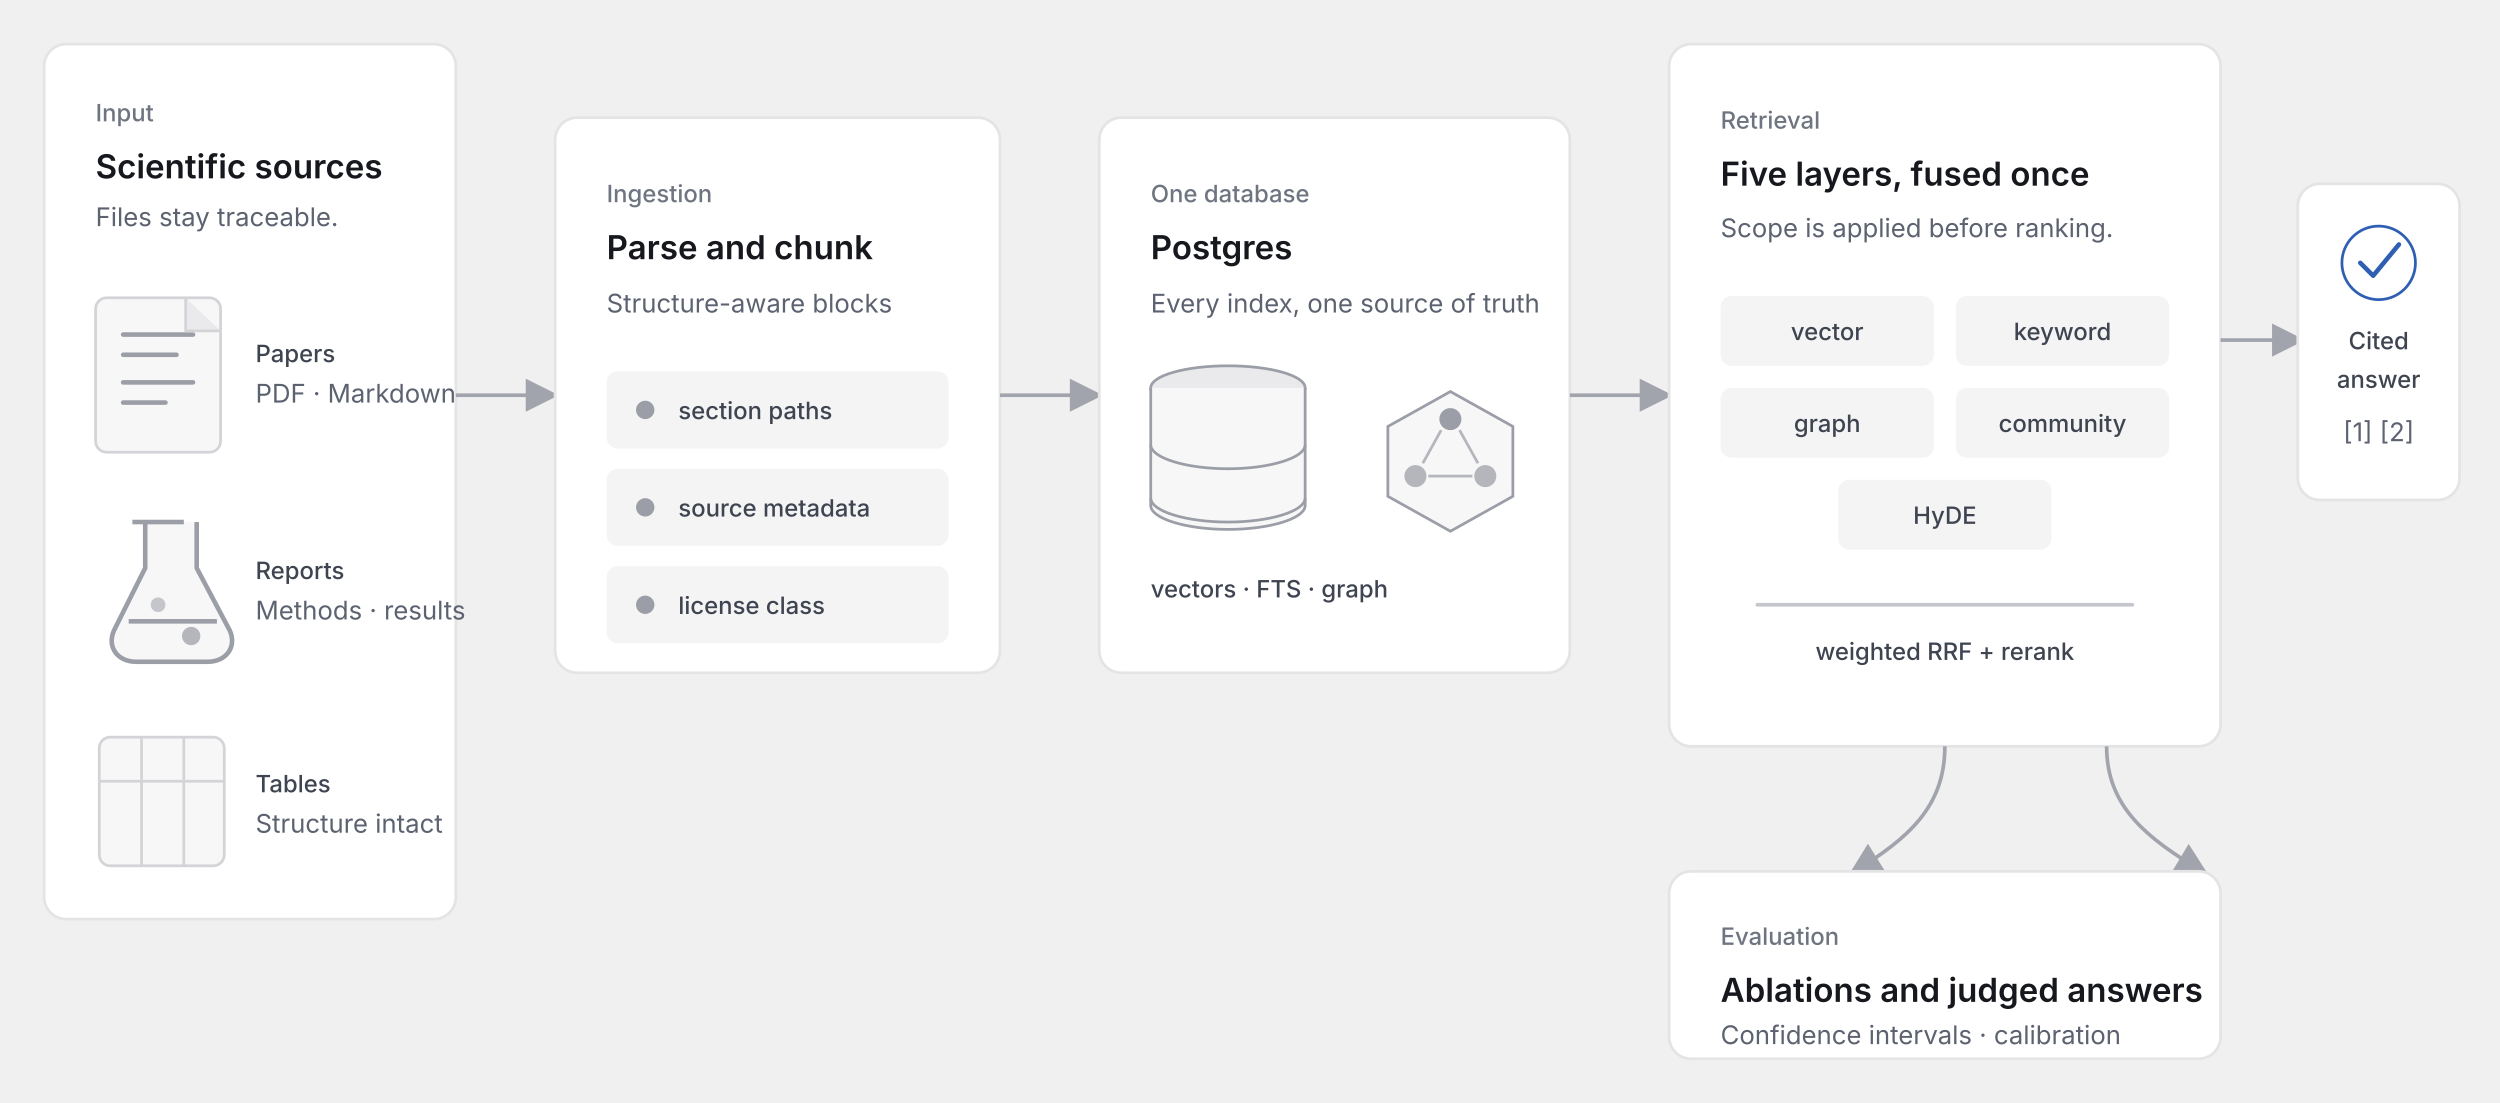
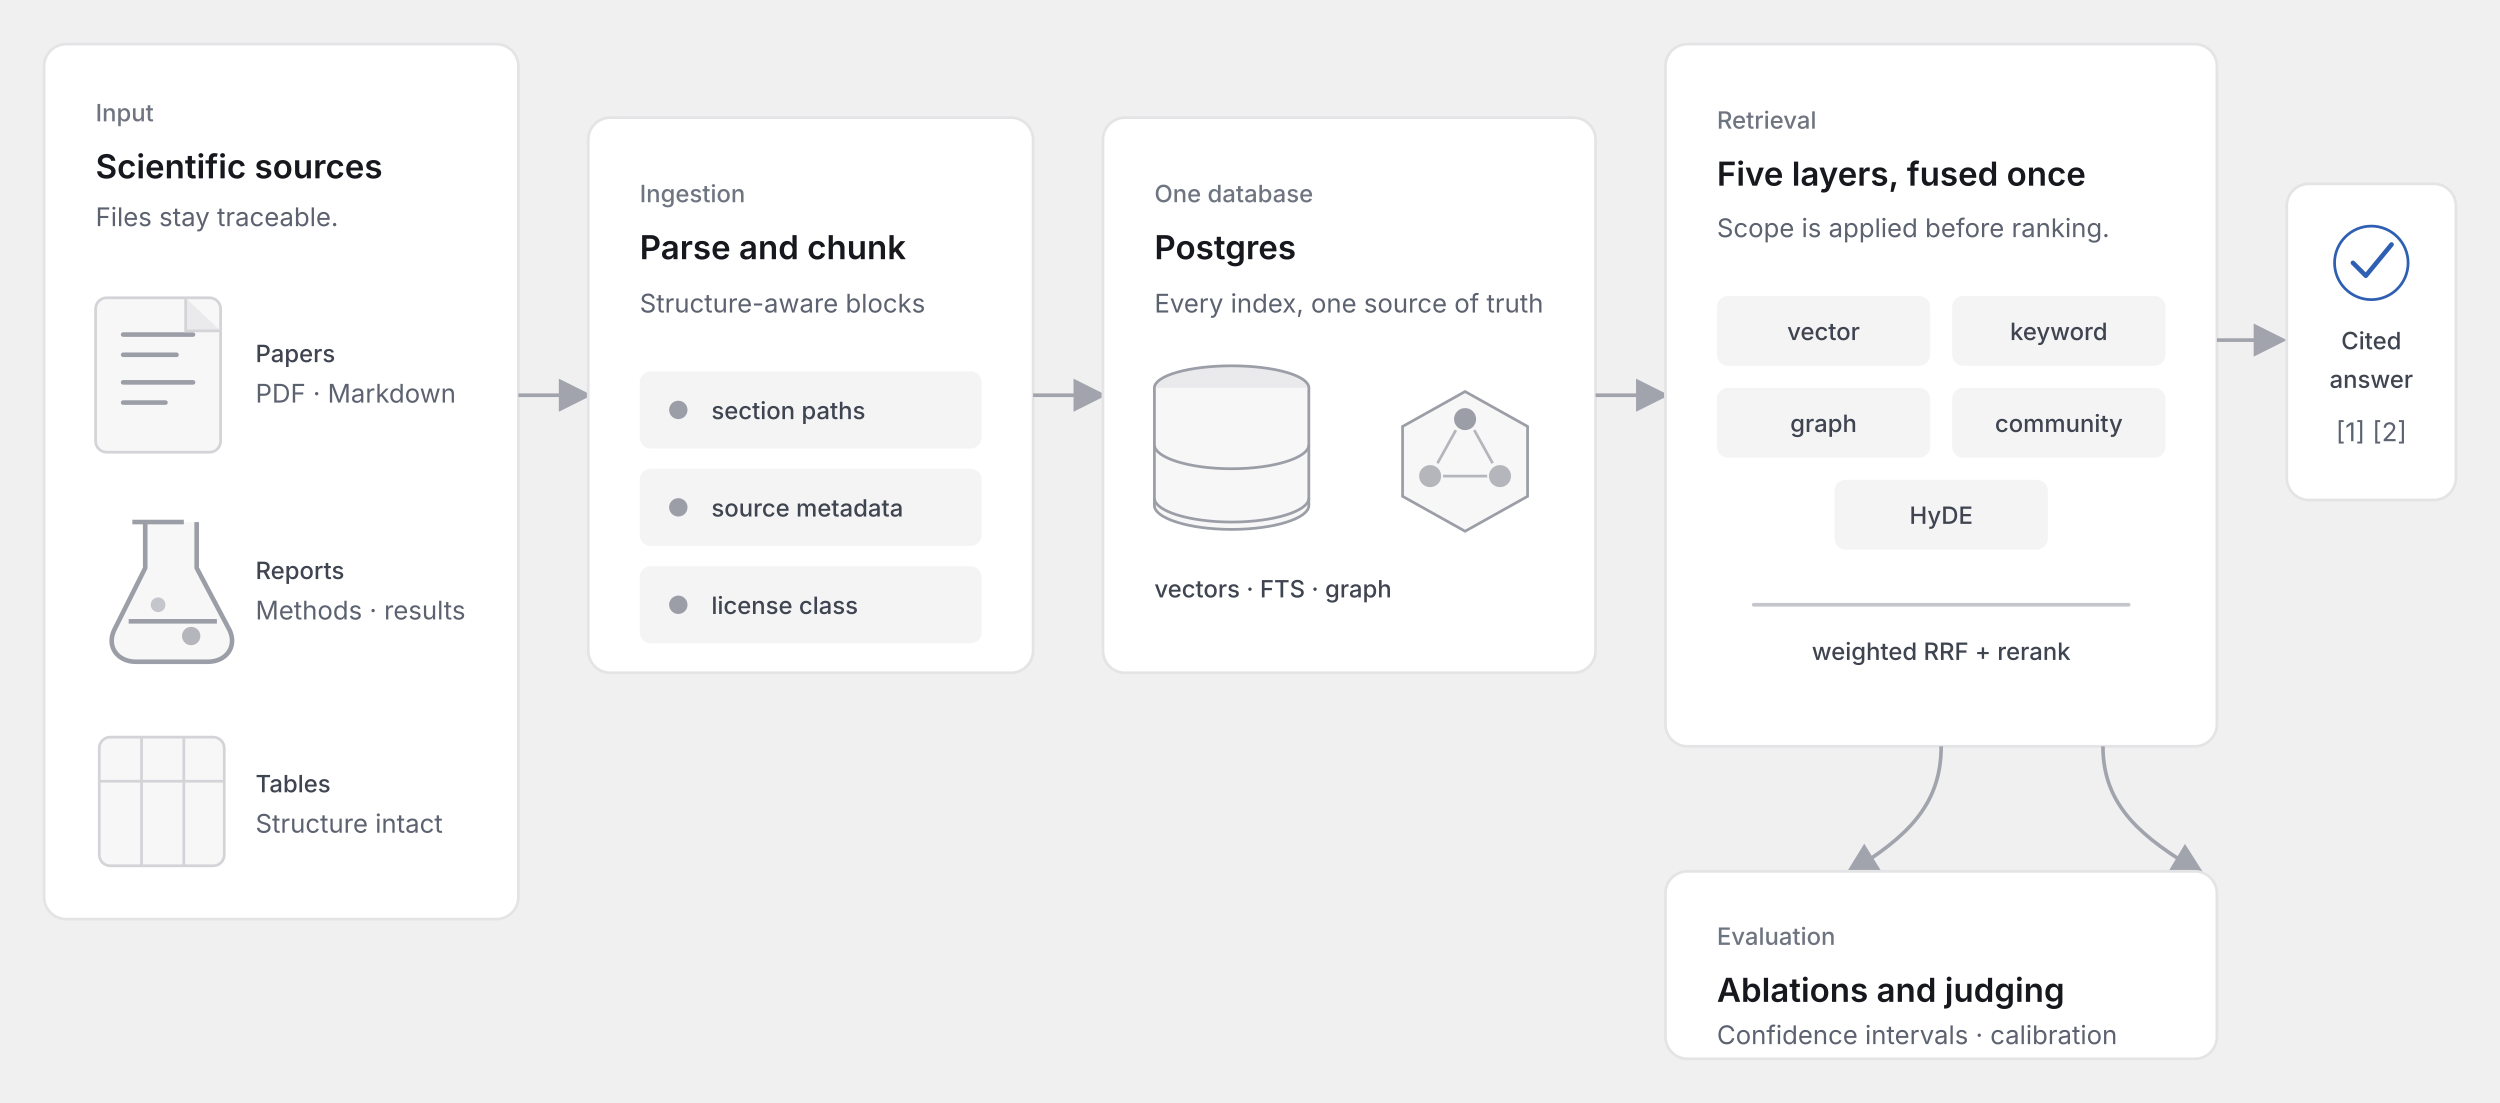
<svg xmlns="http://www.w3.org/2000/svg" width="1360" height="600" viewBox="30 130 1360 600" role="img" aria-labelledby="title desc">
  <defs>
    <marker id="arrow" markerWidth="9" markerHeight="9" refX="7" refY="4.5" orient="auto" markerUnits="strokeWidth">
      <path d="M0,0 L9,4.5 L0,9 Z" fill="#a1a4ac" />
    </marker>
    <style>
      .eyebrow { font: 500 13px Inter, system-ui, sans-serif; fill: #6e7480; }
      .label { font: 600 18px Inter, system-ui, sans-serif; fill: #16181d; }
      .copy { font: 400 14px Inter, system-ui, sans-serif; fill: #5c6270; }
      .pill { font: 500 13px Inter, system-ui, sans-serif; fill: #3f4451; }
      .stage { fill: #ffffff; stroke: #e4e4e7; stroke-width: 1.5; }
      .chip { fill: #f4f4f5; }
      .ink { fill: none; stroke: #9b9ea6; stroke-width: 2.5; }
      .hair { fill: #f7f7f8; stroke: #d4d4d8; stroke-width: 1.5; }
      .flow { fill: none; stroke: #a1a4ac; stroke-width: 2; marker-end: url(#arrow); }
    </style>
  </defs>
-   <rect class="stage" x="54" y="154" width="224" height="476" rx="12" />
-   <text x="82" y="196" class="eyebrow">Input</text>
-   <text x="82" y="227" class="label">Scientific sources</text>
-   <text x="82" y="253" class="copy">Files stay traceable.</text>
-   <g transform="translate(82 292)">
-     <rect class="hair" width="68" height="84" rx="6" />
-     <path d="M15 20h38M15 31h29M15 46h38M15 57h23" class="ink" stroke-linecap="round" />
-     <path d="M49 0v18h19" fill="#eaeaec" stroke="#d4d4d8" stroke-width="1.5" />
-     <text x="87" y="35" class="pill">Papers</text>
-     <text x="87" y="57" class="copy">PDF · Markdown</text>
+   <g transform="translate(54 154)">
+     <rect class="stage" width="258" height="476" rx="12" />
+     <text x="28" y="42" class="eyebrow">Input</text>
+     <text x="28" y="73" class="label">Scientific sources</text>
+     <text x="28" y="99" class="copy">Files stay traceable.</text>
+     <g transform="translate(28 138)">
+       <rect class="hair" width="68" height="84" rx="6" />
+       <path d="M15 20h38M15 31h29M15 46h38M15 57h23" class="ink" stroke-linecap="round" />
+       <path d="M49 0v18h19" fill="#eaeaec" stroke="#d4d4d8" stroke-width="1.5" />
+       <text x="87" y="35" class="pill">Papers</text>
+       <text x="87" y="57" class="copy">PDF · Markdown</text>
+     </g>
+     <g transform="translate(28 256)">
+       <path d="M20 4h28M27 4v25L10 63c-4 9 2 17 12 17h39c10 0 16-8 12-17L55 29V4" fill="#f7f7f8" stroke="#9b9ea6" stroke-width="2.5" stroke-linejoin="round" />
+       <path d="M18 58h48" class="ink" />
+       <circle cx="34" cy="49" r="4" fill="#c4c6cb" />
+       <circle cx="52" cy="66" r="5" fill="#b4b6bc" />
+       <text x="87" y="35" class="pill">Reports</text>
+       <text x="87" y="57" class="copy">Methods · results</text>
+     </g>
+     <g transform="translate(28 372)">
+       <rect class="hair" x="2" y="5" width="68" height="70" rx="6" />
+       <path d="M2 29h68M25 5v70M48 5v70" fill="none" stroke="#d4d4d8" stroke-width="1.5" />
+       <text x="87" y="35" class="pill">Tables</text>
+       <text x="87" y="57" class="copy">Structure intact</text>
+     </g>
  </g>
-   <g transform="translate(82 410)">
-     <path d="M20 4h28M27 4v25L10 63c-4 9 2 17 12 17h39c10 0 16-8 12-17L55 29V4" fill="#f7f7f8" stroke="#9b9ea6" stroke-width="2.5" stroke-linejoin="round" />
-     <path d="M18 58h48" class="ink" />
-     <circle cx="34" cy="49" r="4" fill="#c4c6cb" />
-     <circle cx="52" cy="66" r="5" fill="#b4b6bc" />
-     <text x="87" y="35" class="pill">Reports</text>
-     <text x="87" y="57" class="copy">Methods · results</text>
+   <path class="flow" d="M312 345 C330 345 330 345 348 345" />
+   <g transform="translate(350 194)">
+     <rect class="stage" width="242" height="302" rx="12" />
+     <text x="28" y="46" class="eyebrow">Ingestion</text>
+     <text x="28" y="77" class="label">Parse and chunk</text>
+     <text x="28" y="106" class="copy">Structure-aware blocks</text>
+     <g transform="translate(28 138)">
+       <rect class="chip" width="186" height="42" rx="6" />
+       <circle cx="21" cy="21" r="5" fill="#9b9ea6" />
+       <text x="39" y="26" class="pill">section paths</text>
+       <rect class="chip" y="53" width="186" height="42" rx="6" />
+       <circle cx="21" cy="74" r="5" fill="#9b9ea6" />
+       <text x="39" y="79" class="pill">source metadata</text>
+       <rect class="chip" y="106" width="186" height="42" rx="6" />
+       <circle cx="21" cy="127" r="5" fill="#9b9ea6" />
+       <text x="39" y="132" class="pill">license class</text>
+     </g>
  </g>
-   <g transform="translate(82 526)">
-     <rect class="hair" x="2" y="5" width="68" height="70" rx="6" />
-     <path d="M2 29h68M25 5v70M48 5v70" fill="none" stroke="#d4d4d8" stroke-width="1.5" />
-     <text x="87" y="35" class="pill">Tables</text>
-     <text x="87" y="57" class="copy">Structure intact</text>
+   <path class="flow" d="M592 345 C610 345 610 345 628 345" />
+   <g transform="translate(630 194)">
+     <rect class="stage" width="268" height="302" rx="12" />
+     <text x="28" y="46" class="eyebrow">One database</text>
+     <text x="28" y="77" class="label">Postgres</text>
+     <text x="28" y="106" class="copy">Every index, one source of truth</text>
+     <g transform="translate(28 135)">
+       <ellipse cx="42" cy="12" rx="42" ry="12" fill="#eaeaec" stroke="#9b9ea6" stroke-width="1.5" />
+       <path d="M0 12v64c0 7 19 13 42 13s42-6 42-13V12" fill="#f7f7f8" stroke="#9b9ea6" stroke-width="1.5" />
+       <path d="M0 43c0 7 19 13 42 13s42-6 42-13M0 72c0 7 19 13 42 13s42-6 42-13" fill="none" stroke="#9b9ea6" stroke-width="1.5" />
+       <g transform="translate(124 5)">
+         <path d="M11 28L45 9l34 19v38L45 85 11 66Z" fill="#f7f7f8" stroke="#9b9ea6" stroke-width="1.5" />
+         <circle cx="45" cy="24" r="6" fill="#9b9ea6" />
+         <circle cx="26" cy="55" r="6" fill="#b4b6bc" />
+         <circle cx="64" cy="55" r="6" fill="#b4b6bc" />
+         <path d="M40 30L30 48M50 30l10 18M33 55h24" stroke="#b4b6bc" stroke-width="1.5" />
+       </g>
+       <text x="0" y="126" class="pill">vectors · FTS · graph</text>
+     </g>
  </g>
-   <path class="flow" d="M278 345 C306 345 306 345 330 345" />
-   <rect class="stage" x="332" y="194" width="242" height="302" rx="12" />
-   <text x="360" y="240" class="eyebrow">Ingestion</text>
-   <text x="360" y="271" class="label">Parse and chunk</text>
-   <text x="360" y="300" class="copy">Structure-aware blocks</text>
-   <g transform="translate(360 332)">
-     <rect class="chip" width="186" height="42" rx="6" />
-     <circle cx="21" cy="21" r="5" fill="#9b9ea6" />
-     <text x="39" y="26" class="pill">section paths</text>
-     <rect class="chip" y="53" width="186" height="42" rx="6" />
-     <circle cx="21" cy="74" r="5" fill="#9b9ea6" />
-     <text x="39" y="79" class="pill">source metadata</text>
-     <rect class="chip" y="106" width="186" height="42" rx="6" />
-     <circle cx="21" cy="127" r="5" fill="#9b9ea6" />
-     <text x="39" y="132" class="pill">license class</text>
+   <path class="flow" d="M898 345 C916 345 916 345 934 345" />
+   <g transform="translate(936 154)">
+     <rect class="stage" width="300" height="382" rx="12" />
+     <text x="28" y="46" class="eyebrow">Retrieval</text>
+     <text x="28" y="77" class="label">Five layers, fused once</text>
+     <text x="28" y="105" class="copy">Scope is applied before ranking.</text>
+     <g transform="translate(28 137)">
+       <rect class="chip" width="116" height="38" rx="6" />
+       <text x="58" y="24" class="pill" text-anchor="middle">vector</text>
+       <rect class="chip" x="128" width="116" height="38" rx="6" />
+       <text x="186" y="24" class="pill" text-anchor="middle">keyword</text>
+       <rect class="chip" y="50" width="116" height="38" rx="6" />
+       <text x="58" y="74" class="pill" text-anchor="middle">graph</text>
+       <rect class="chip" x="128" y="50" width="116" height="38" rx="6" />
+       <text x="186" y="74" class="pill" text-anchor="middle">community</text>
+       <rect class="chip" x="64" y="100" width="116" height="38" rx="6" />
+       <text x="122" y="124" class="pill" text-anchor="middle">HyDE</text>
+       <path d="M20 168h204" fill="none" stroke="#c4c6cb" stroke-width="2" stroke-linecap="round" />
+       <text x="122" y="198" class="pill" text-anchor="middle">weighted RRF + rerank</text>
+     </g>
  </g>
-   <path class="flow" d="M574 345 C600 345 600 345 626 345" />
-   <rect class="stage" x="628" y="194" width="256" height="302" rx="12" />
-   <text x="656" y="240" class="eyebrow">One database</text>
-   <text x="656" y="271" class="label">Postgres</text>
-   <text x="656" y="300" class="copy">Every index, one source of truth</text>
-   <g transform="translate(656 329)">
-     <ellipse cx="42" cy="12" rx="42" ry="12" fill="#eaeaec" stroke="#9b9ea6" stroke-width="1.5" />
-     <path d="M0 12v64c0 7 19 13 42 13s42-6 42-13V12" fill="#f7f7f8" stroke="#9b9ea6" stroke-width="1.5" />
-     <path d="M0 43c0 7 19 13 42 13s42-6 42-13M0 72c0 7 19 13 42 13s42-6 42-13" fill="none" stroke="#9b9ea6" stroke-width="1.5" />
-     <g transform="translate(118 5)">
-       <path d="M11 28L45 9l34 19v38L45 85 11 66Z" fill="#f7f7f8" stroke="#9b9ea6" stroke-width="1.5" />
-       <circle cx="45" cy="24" r="6" fill="#9b9ea6" />
-       <circle cx="26" cy="55" r="6" fill="#b4b6bc" />
-       <circle cx="64" cy="55" r="6" fill="#b4b6bc" />
-       <path d="M40 30L30 48M50 30l10 18M33 55h24" stroke="#b4b6bc" stroke-width="1.5" />
-     </g>
-     <text x="0" y="126" class="pill">vectors · FTS · graph</text>
+   <path class="flow" d="M1236 315 C1252 315 1252 315 1270 315" />
+   <g transform="translate(1274 230)">
+     <rect class="stage" width="92" height="172" rx="12" />
+     <circle cx="46" cy="43" r="20" fill="#ffffff" stroke="#2f5fb3" stroke-width="1.5" />
+     <path d="M36 43l7 7 14-17" fill="none" stroke="#2f5fb3" stroke-width="2.5" stroke-linecap="round" stroke-linejoin="round" />
+     <text x="46" y="90" class="pill" text-anchor="middle">Cited</text>
+     <text x="46" y="111" class="pill" text-anchor="middle">answer</text>
+     <text x="46" y="140" class="copy" text-anchor="middle">[1] [2]</text>
  </g>
-   <path class="flow" d="M884 345 C910 345 910 345 936 345" />
-   <rect class="stage" x="938" y="154" width="300" height="382" rx="12" />
-   <text x="966" y="200" class="eyebrow">Retrieval</text>
-   <text x="966" y="231" class="label">Five layers, fused once</text>
-   <text x="966" y="259" class="copy">Scope is applied before ranking.</text>
-   <g transform="translate(966 291)">
-     <rect class="chip" width="116" height="38" rx="6" />
-     <text x="58" y="24" class="pill" text-anchor="middle">vector</text>
-     <rect class="chip" x="128" width="116" height="38" rx="6" />
-     <text x="186" y="24" class="pill" text-anchor="middle">keyword</text>
-     <rect class="chip" y="50" width="116" height="38" rx="6" />
-     <text x="58" y="74" class="pill" text-anchor="middle">graph</text>
-     <rect class="chip" x="128" y="50" width="116" height="38" rx="6" />
-     <text x="186" y="74" class="pill" text-anchor="middle">community</text>
-     <rect class="chip" x="64" y="100" width="116" height="38" rx="6" />
-     <text x="122" y="124" class="pill" text-anchor="middle">HyDE</text>
-     <path d="M20 168h204" fill="none" stroke="#c4c6cb" stroke-width="2" stroke-linecap="round" />
-     <text x="122" y="198" class="pill" text-anchor="middle">weighted RRF + rerank</text>
+   <path class="flow" d="M1086 536 C1086 569 1066 586 1037 604" />
+   <path class="flow" d="M1174 536 C1174 569 1196 586 1226 604" />
+   <g transform="translate(936 604)">
+     <rect class="stage" width="300" height="102" rx="12" />
+     <text x="28" y="40" class="eyebrow">Evaluation</text>
+     <text x="28" y="71" class="label">Ablations and judging</text>
+     <text x="28" y="94" class="copy">Confidence intervals · calibration</text>
  </g>
-   <path class="flow" d="M1238 315 C1261 315 1261 315 1280 315" />
-   <rect class="stage" x="1280" y="230" width="88" height="172" rx="12" />
-   <circle cx="1324" cy="273" r="20" fill="#ffffff" stroke="#2f5fb3" stroke-width="1.5" />
-   <path d="M1314 273l7 7 14-17" fill="none" stroke="#2f5fb3" stroke-width="2.5" stroke-linecap="round" stroke-linejoin="round" />
-   <text x="1324" y="320" class="pill" text-anchor="middle">Cited</text>
-   <text x="1324" y="341" class="pill" text-anchor="middle">answer</text>
-   <text x="1324" y="370" class="copy" text-anchor="middle">[1] [2]</text>
-   <path class="flow" d="M1088 536 C1088 569 1068 586 1039 604" />
-   <path class="flow" d="M1176 536 C1176 569 1198 586 1228 604" />
-   <rect class="stage" x="938" y="604" width="300" height="102" rx="12" />
-   <text x="966" y="644" class="eyebrow">Evaluation</text>
-   <text x="966" y="675" class="label">Ablations and judged answers</text>
-   <text x="966" y="698" class="copy">Confidence intervals · calibration</text>
</svg>
